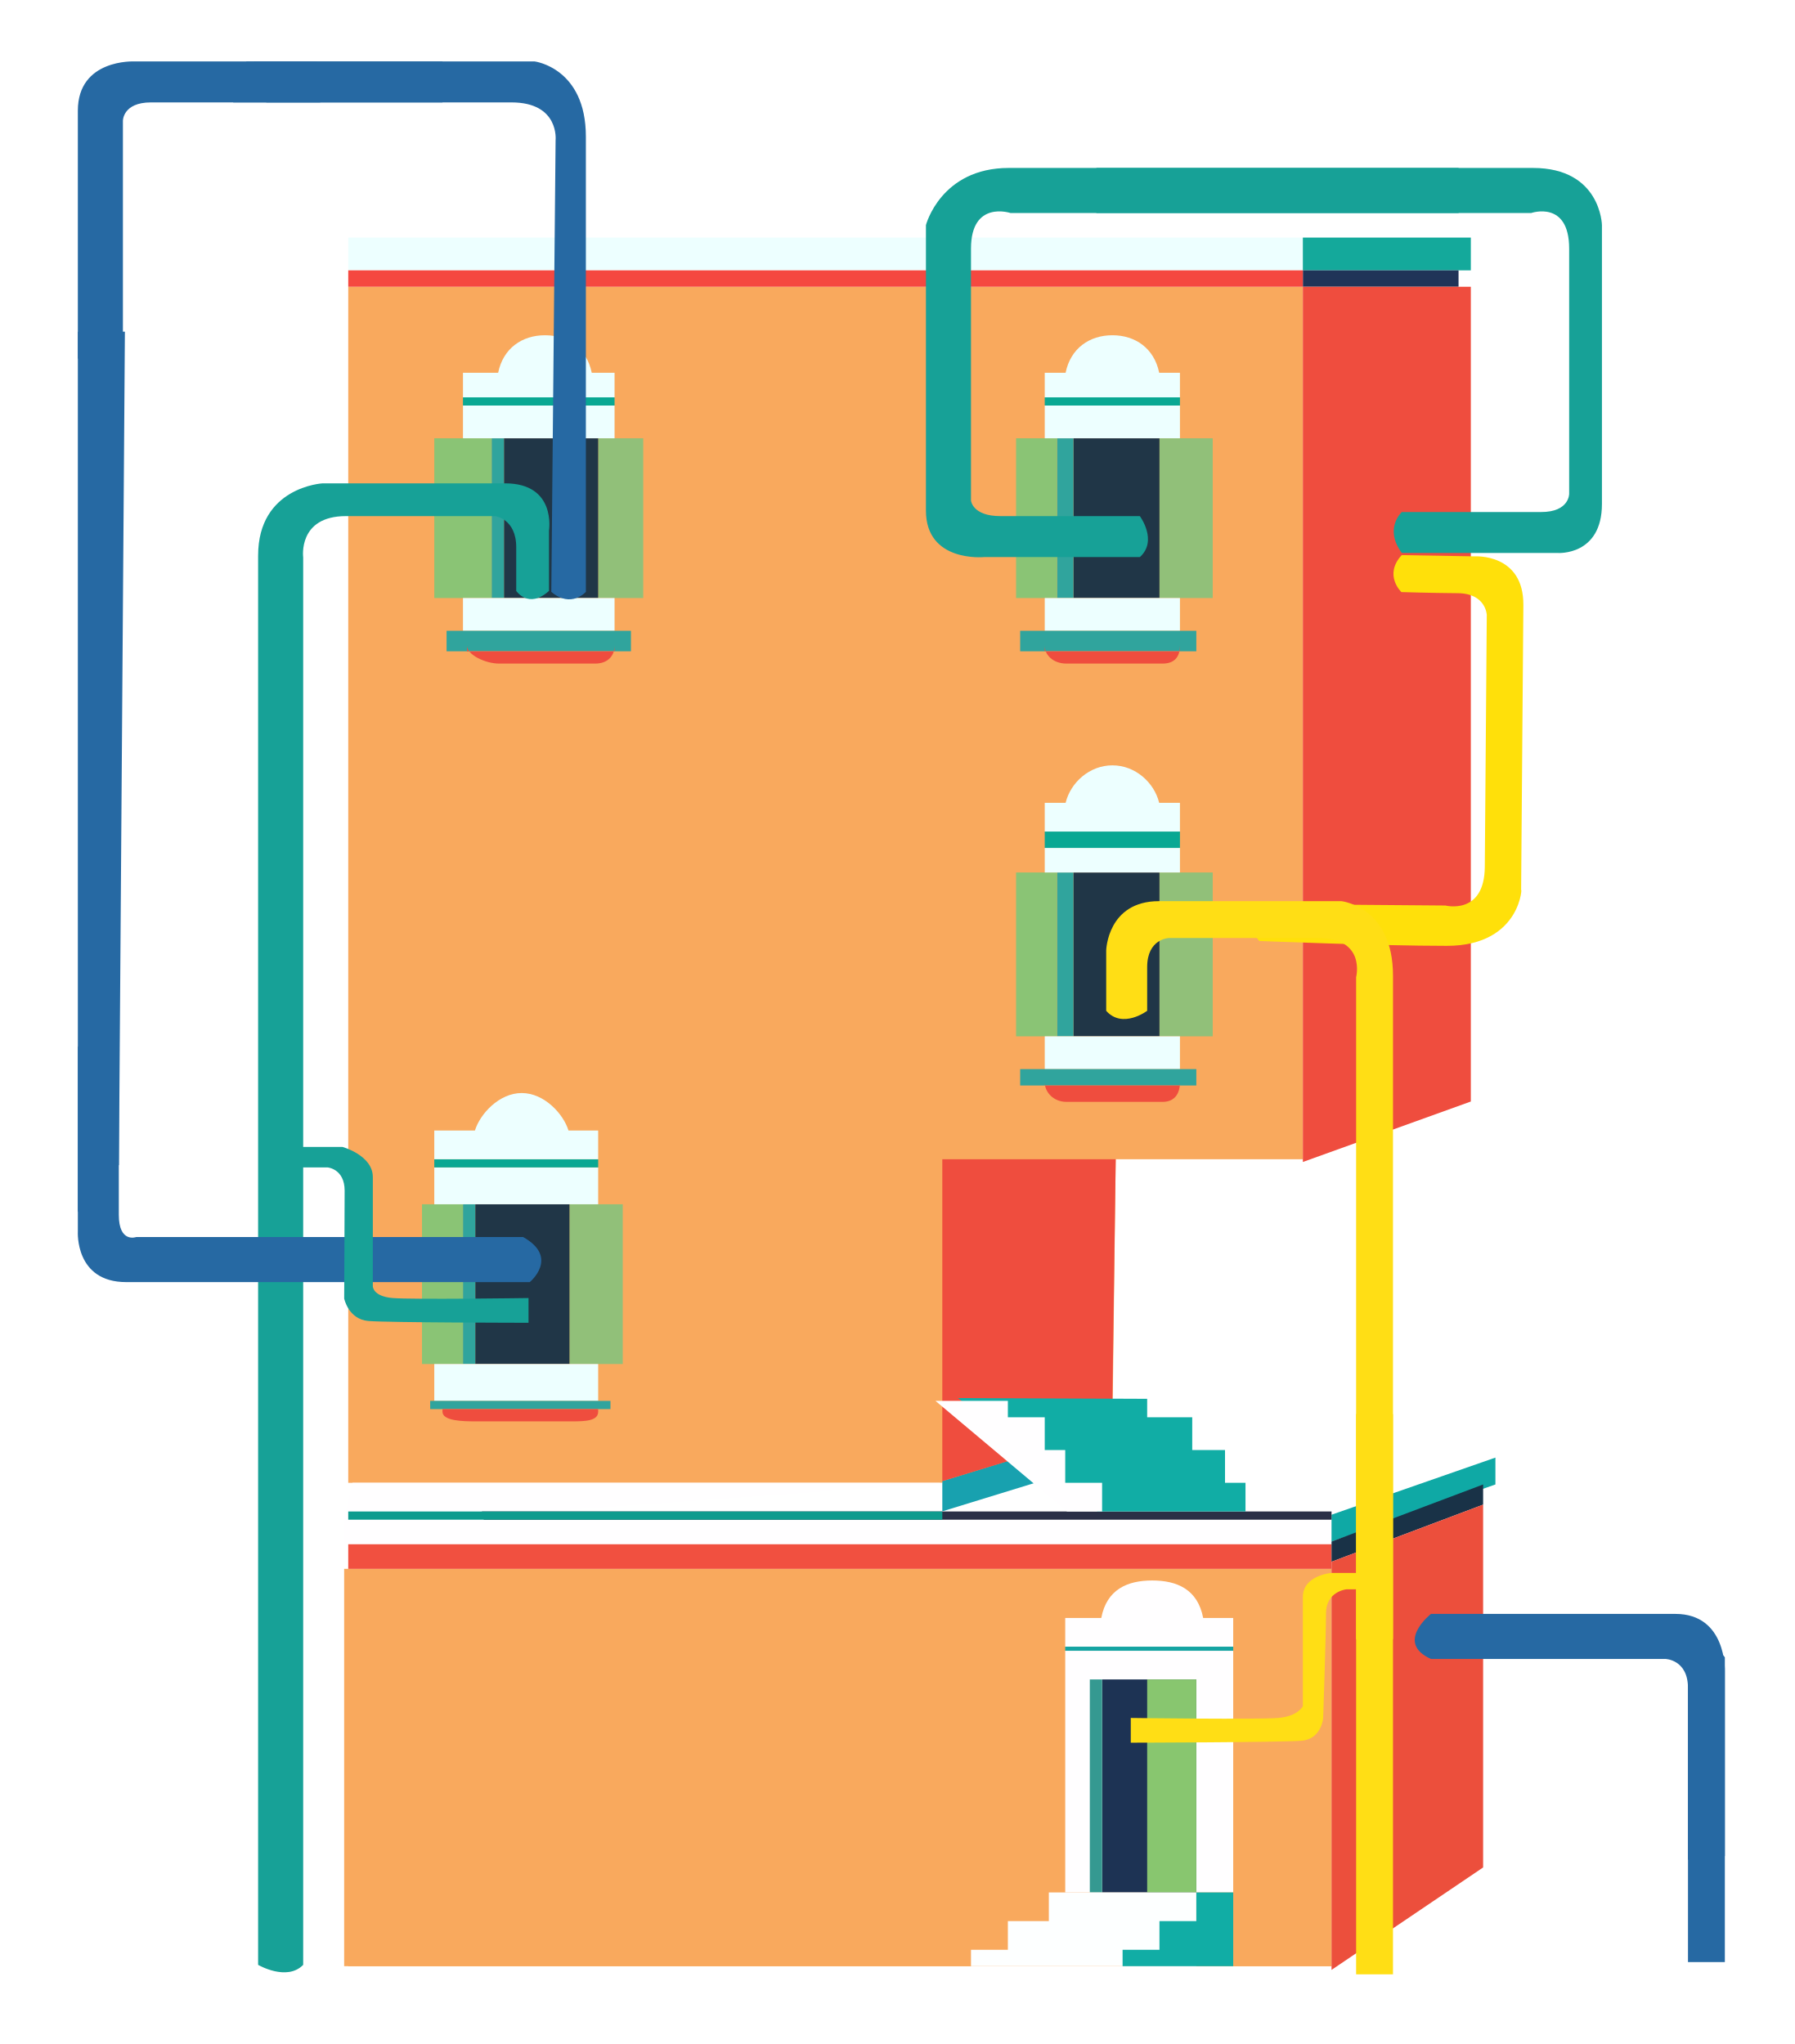
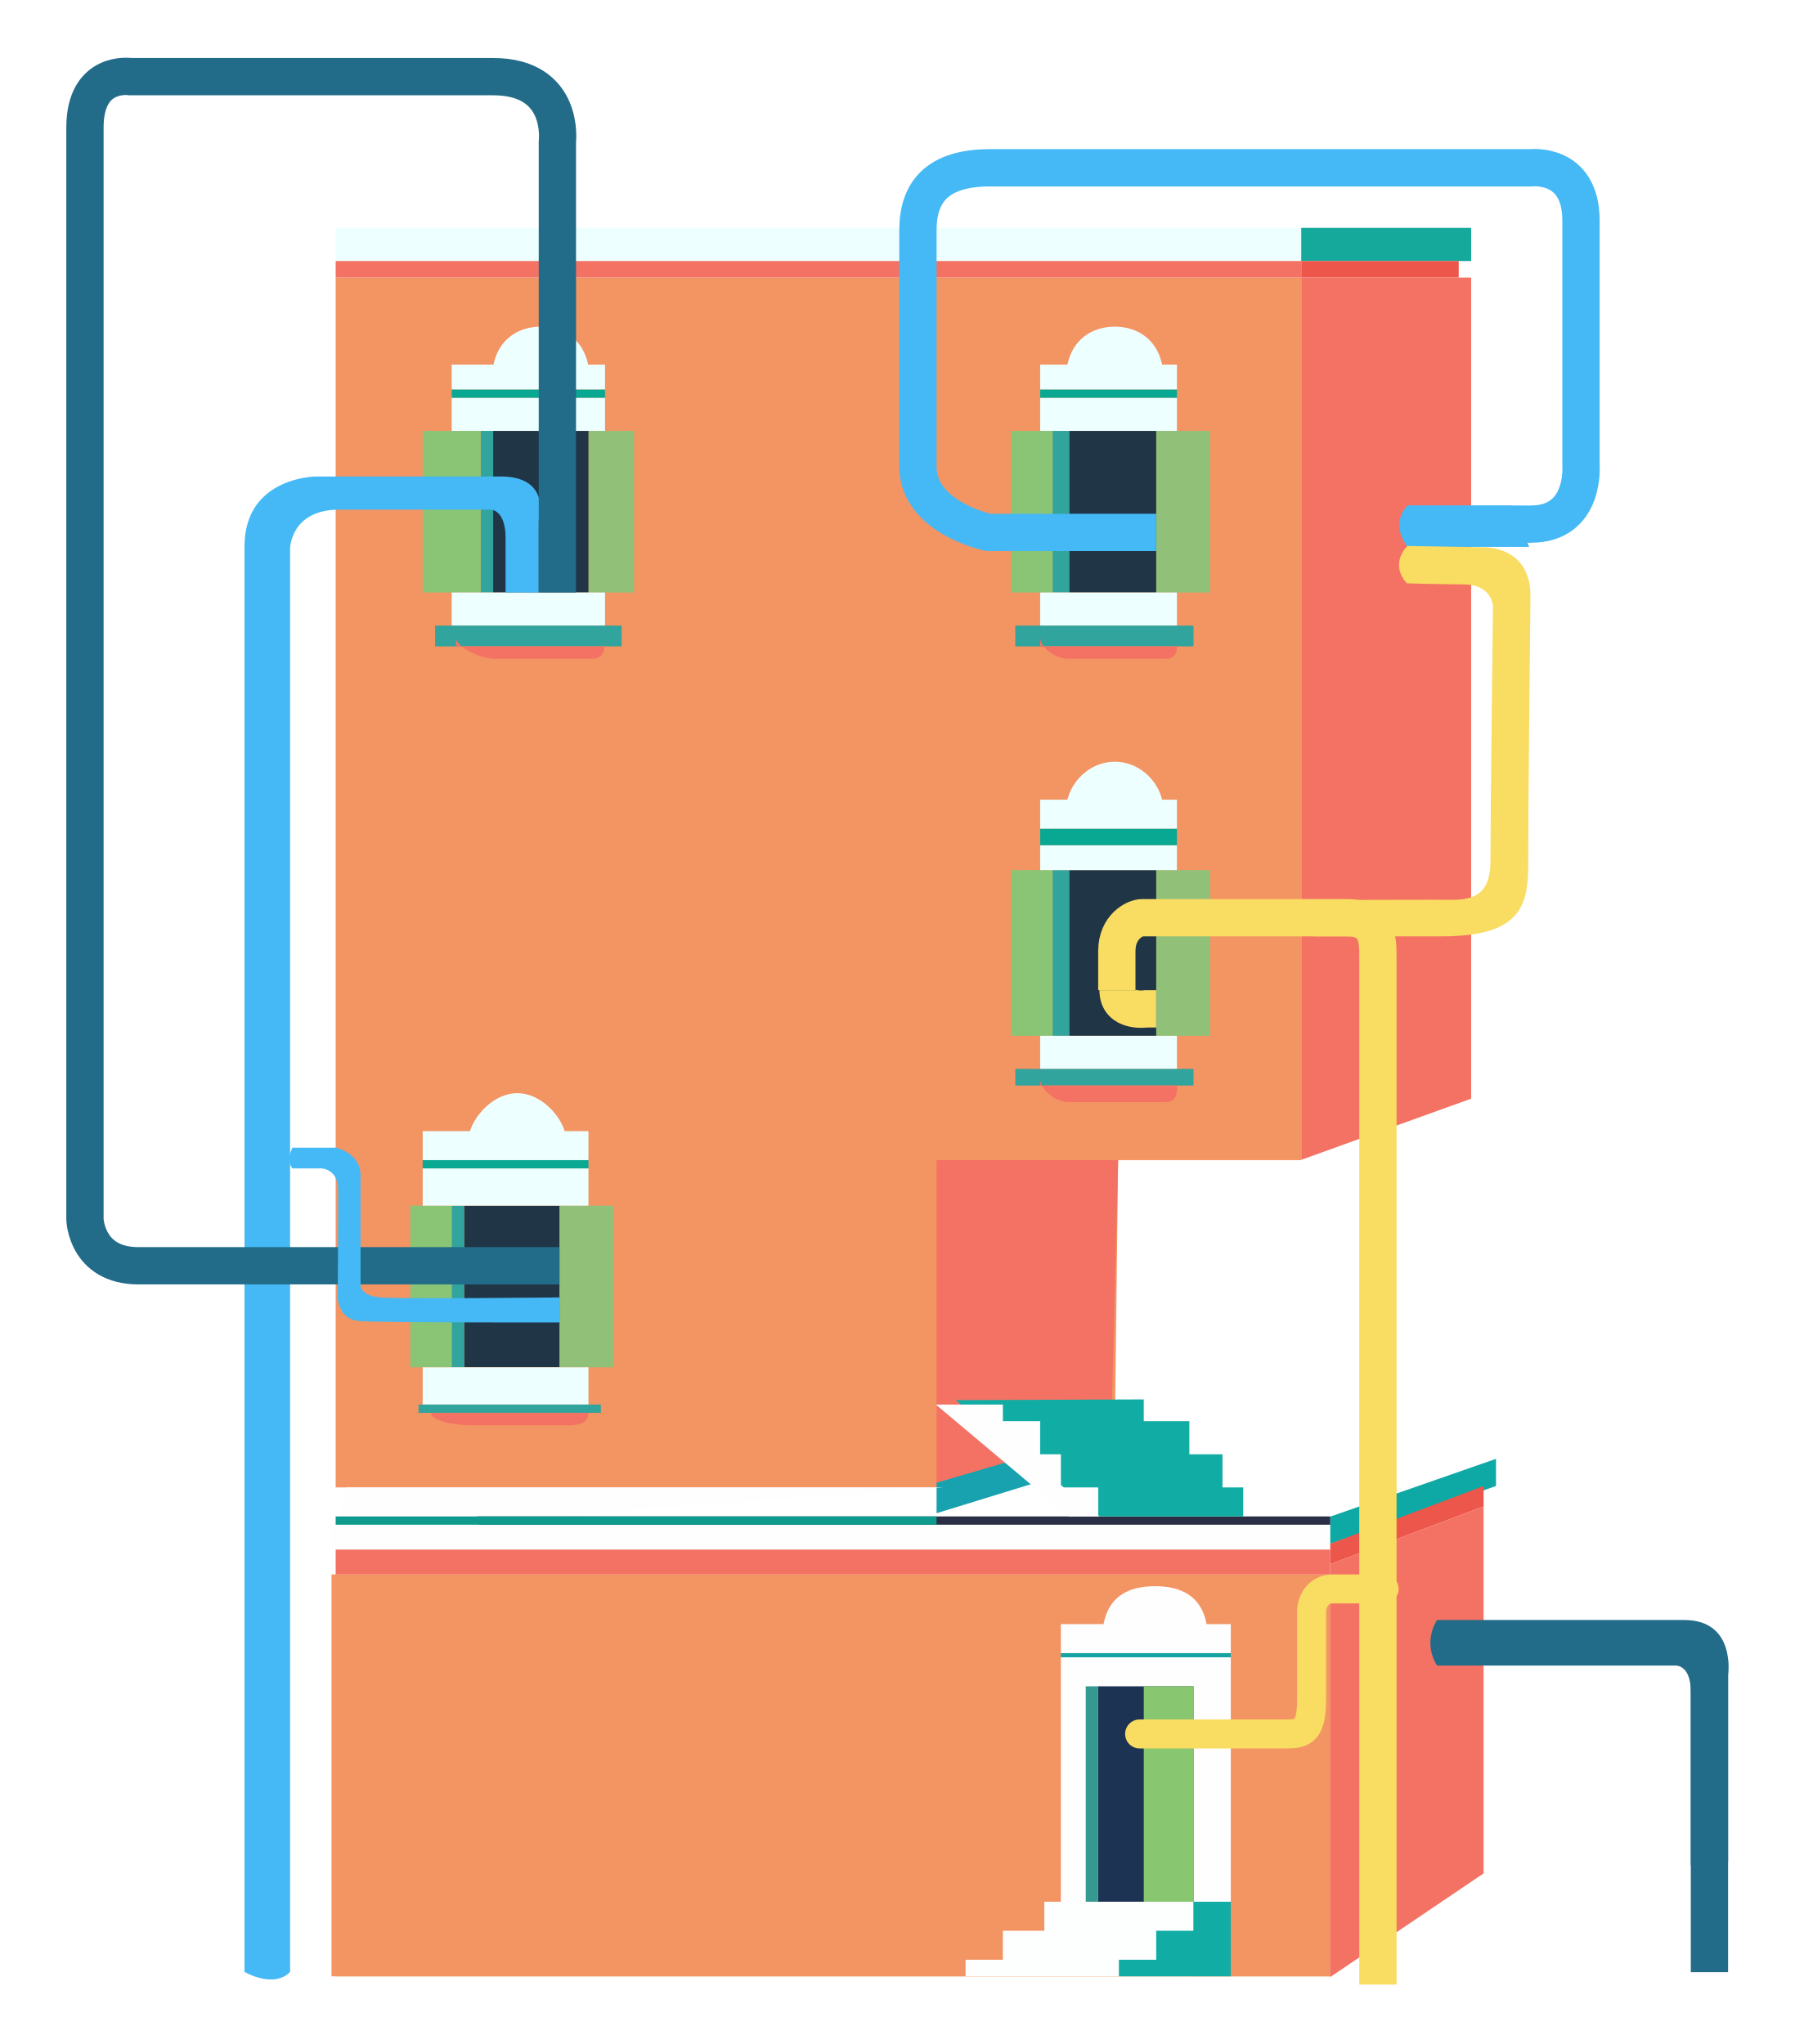
- <svg xmlns="http://www.w3.org/2000/svg" version="1.1" id="Layer_1" x="0px" y="0px" width="438px" height="499px" viewBox="103.61 104.583 438 499" enable-background="new 103.61 104.583 438 499" xml:space="preserve">
+ <svg xmlns="http://www.w3.org/2000/svg" version="1.1" id="Layer_1" x="0px" y="0px" width="433.121px" height="493.334px" viewBox="0 0 433.121 493.334" enable-background="new 0 0 433.121 493.334" xml:space="preserve">
  <g>
-     <polygon fill="#F9A95D" points="375.933,387.583 375.125,453.735 333.815,466.583 188.61,466.583 188.61,174.583 421.61,174.583    421.61,387.583  " />
-     <rect x="188.61" y="487.583" fill="#F9A95E" width="240" height="97" />
-     <rect x="187.61" y="487.583" fill="#F9A95D" width="241" height="97" />
-     <rect x="363.61" y="507.583" fill="#FFFEFF" width="41" height="59" />
-     <rect x="386.61" y="211.583" fill="#91C079" width="13" height="39" />
-     <rect x="365.61" y="211.583" fill="#203647" width="21" height="39" />
-     <rect x="361.61" y="211.583" fill="#30A49D" width="4" height="39" />
-     <rect x="351.61" y="211.583" fill="#8AC475" width="10" height="39" />
-     <rect x="358.61" y="203.583" fill="#EDFFFF" width="33" height="8" />
-     <rect x="358.61" y="250.583" fill="#EDFFFF" width="33" height="8" />
-     <rect x="358.61" y="201.583" fill="#09A893" width="33" height="2" />
-     <path fill="#EDFFFF" d="M386.543,195.583c-1.221-6-5.865-9.157-11.419-9.157c-5.558,0-10.2,3.157-11.422,9.157h-5.093v6h5.162   h22.702h5.136v-6H386.543z" />
-     <rect x="352.61" y="258.583" fill="#30A49D" width="43" height="5" />
-     <path fill="#EF4D3E" d="M391.61,263.583v-1.344c0,2.242-0.939,4.344-4.241,4.344h-23.431c-3.302,0-5.328-2.102-5.328-4.344v1.344   H391.61z" />
-     <rect x="249.61" y="211.583" fill="#91C079" width="11" height="39" />
-     <rect x="226.61" y="211.583" fill="#203647" width="23" height="39" />
-     <rect x="223.61" y="211.583" fill="#30A49D" width="3" height="39" />
-     <rect x="209.61" y="211.583" fill="#8AC475" width="14" height="39" />
-     <rect x="216.61" y="203.583" fill="#EDFFFF" width="37" height="8" />
-     <rect x="216.61" y="250.583" fill="#EDFFFF" width="37" height="8" />
-     <rect x="216.61" y="201.583" fill="#09A893" width="37" height="2" />
-     <path fill="#EDFFFF" d="M248.04,195.583c-1.221-6-5.864-9.157-11.42-9.157c-5.555,0-10.199,3.157-11.42,9.157h-8.589v6h8.66h22.7   h5.64v-6H248.04z" />
-     <rect x="212.61" y="258.583" fill="#30A49D" width="45" height="5" />
-     <path fill="#EF4D3E" d="M253.61,263.583v-1.344c0,2.242-1.443,4.344-4.744,4.344h-23.432c-3.302,0-7.824-2.102-7.824-4.344v1.344   H253.61z" />
-     <rect x="386.61" y="317.583" fill="#91C079" width="13" height="40" />
-     <rect x="365.61" y="317.583" fill="#203647" width="21" height="40" />
-     <rect x="361.61" y="317.583" fill="#30A49D" width="4" height="40" />
-     <rect x="351.61" y="317.583" fill="#8AC475" width="10" height="40" />
-     <rect x="358.61" y="311.583" fill="#EDFFFF" width="33" height="6" />
-     <rect x="358.61" y="357.583" fill="#EDFFFF" width="33" height="8" />
-     <rect x="358.61" y="307.583" fill="#09A893" width="33" height="4" />
-     <path fill="#EDFFFF" d="M386.543,300.583c-1.221-5-5.865-9.159-11.419-9.159c-5.558,0-10.2,4.159-11.422,9.159h-5.093v7h5.162   h22.702h5.136v-7H386.543z" />
-     <rect x="352.61" y="365.583" fill="#30A49D" width="43" height="4" />
-     <path fill="#EF4D3E" d="M391.61,369.583v-0.73c0,2.244-0.939,4.73-4.241,4.73h-23.431c-3.302,0-5.328-2.486-5.328-4.73v0.73H391.61   z" />
-     <rect x="242.61" y="398.583" fill="#91C079" width="13" height="39" />
-     <rect x="219.61" y="398.583" fill="#203647" width="23" height="39" />
-     <rect x="216.61" y="398.583" fill="#30A49D" width="3" height="39" />
-     <rect x="206.61" y="398.583" fill="#8AC475" width="10" height="39" />
-     <rect x="209.61" y="389.583" fill="#EDFFFF" width="40" height="9" />
-     <rect x="209.61" y="437.583" fill="#EDFFFF" width="40" height="9" />
-     <rect x="209.61" y="387.583" fill="#09A893" width="40" height="2" />
-     <path fill="#EDFFFF" d="M242.37,380.583c-1.221-4-5.865-9.158-11.421-9.158c-5.555,0-10.199,5.158-11.42,9.158h-9.919v7h9.989   h22.702h7.309v-7H242.37z" />
-     <path fill="#FFFEFF" d="M397.279,499.583c-1.329-7-6.386-9.158-12.435-9.158c-6.051,0-11.105,2.158-12.438,9.158h-8.797v7h8.875   h24.718h7.407v-7H397.279z" />
-     <rect x="208.61" y="446.583" fill="#30A49D" width="44" height="2" />
-     <path fill="#EF4D3E" d="M249.61,448.583v0.641c0,2.242-3.112,2.359-6.414,2.359h-23.431c-3.302,0-8.155-0.117-8.155-2.359v-0.641   H249.61z" />
-     <rect x="188.61" y="162.583" fill="#EDFFFF" width="233" height="8" />
-     <rect x="421.61" y="162.583" fill="#14A99B" width="41" height="8" />
-     <rect x="421.61" y="170.583" fill="#203458" width="38" height="4" />
-     <rect x="188.61" y="170.583" fill="#F54840" width="233" height="4" />
-     <rect x="372.61" y="514.583" fill="#1D3354" width="23" height="52" />
-     <rect x="383.61" y="514.583" fill="#88C66F" width="12" height="52" />
-     <rect x="369.61" y="514.583" fill="#359991" width="3" height="52" />
-     <rect x="363.61" y="506.583" fill="#14A4A3" width="41" height="1" />
-     <polygon fill="#18A1AF" points="373.61,461.247 333.61,473.545 333.61,466.168 373.61,453.866  " />
-     <polygon fill="#FFFEFF" points="188.022,473.583 236.619,473.583 333.815,466.583 189.642,466.583  " />
-     <rect x="187.61" y="473.583" fill="#FFFEFF" width="241" height="8" />
-     <rect x="188.61" y="481.583" fill="#F15040" width="240" height="6" />
-     <polygon fill="#0FA9A5" points="468.61,466.987 428.61,480.928 428.61,474.368 468.61,460.424  " />
-     <polygon fill="#193247" points="428.61,485.848 465.61,471.907 465.61,466.987 428.61,480.928  " />
-     <polygon fill="#EC4F3C" points="465.61,560.483 428.61,585.493 428.61,485.848 465.61,471.907  " />
-     <polygon fill="#FDFFFF" points="359.61,566.583 359.61,573.583 349.61,573.583 349.61,580.583 340.61,580.583 340.61,584.583    349.61,584.583 358.52,584.583 395.61,584.583 395.61,566.583  " />
-     <polygon fill="#11ADA5" points="395.61,566.583 395.61,573.583 386.61,573.583 386.61,580.583 377.61,580.583 377.61,584.583    387.678,584.583 396.588,584.583 404.61,584.583 404.61,566.583  " />
-     <polygon fill="#EF4D3E" points="462.61,373.495 421.61,388.256 421.61,174.583 462.61,174.583  " />
-     <polygon fill="#EF4D3E" points="333.61,387.583 375.933,387.583 375.022,453.53 333.61,466.168  " />
-     <polygon fill="#2A2F46" points="428.61,475.583 221.686,475.583 221.231,473.583 428.61,473.583  " />
-     <path fill="#17A197" d="M237.61,248.839v-14.764c0,0,1.844-11.493-10.71-11.493c-12.554,0-44.548,0-44.548,0   s-15.742,0.832-15.742,17.645c0,16.813,0,344.035,0,344.035s7,4.1,11,0V240.637c0,0-1.333-10.054,10.412-10.054   c11.745,0,36.449,0,36.449,0s5.139,0.624,5.139,7.595c0,6.97,0,10.661,0,10.661S232.61,253.35,237.61,248.839z" />
-     <path fill="#2669A3" d="M452.879,509.583h57.227c0,0,5.504,0.125,5.504,7.096s0,41.826,0,41.826s4,3.689,9-0.82v-45.105   c0,0,0.48-13.996-12.072-13.996c-12.555,0-59.658,0-59.658,0S443.969,505.583,452.879,509.583z" />
-     <path fill="#2669A3" d="M386,406" />
-     <path fill="#2669A3" d="M524.61,583.583v-74.408c0,0-6-7.789-9-3.277v77.686" />
-     <path fill="#2669A3" d="M133.61,192.016v-57.942c0,0-0.042-4.491,6.844-4.491c6.884,0,41.309,0,41.309,0s3.644-6-0.811-10h-44.549   c0,0-13.793-0.682-13.793,12.028c0,12.713,0,60.405,0,60.405S128.61,201.038,133.61,192.016z" />
-     <path fill="#2669A3" d="M211.61,119.583h-47.811c0,0-7.693,7-3.238,10h51.049" />
-     <path fill="#2669A3" d="M231.299,406.583h-94.458c0,0-4.231,1.543-4.231-5.43c0-6.971,0-41.828,0-41.828s-5-3.689-10,0.822v45.105   c0,0-0.753,12.33,11.8,12.33c12.555,0,98.507,0,98.507,0S240.209,411.583,231.299,406.583z" />
-     <path fill="#2669A3" d="M122.61,185.583v214.879c0,0,0.311,0,10.022-11.475l1.463-203.428" />
-     <path fill="#2669A3" d="M382,400" />
-     <path fill="#17A197" d="M381.827,240.583h-38.067c0,0-14.149,1.369-14.149-11.342c0-12.712,0-69.709,0-69.709   s3.619-13.949,20.225-13.949c16.604,0,109.748,0,109.748,0s4.049,7,0,11H350.239c0,0-9.629-3.204-9.629,8.689s0,61.511,0,61.511   s0.313,3.8,7.199,3.8c6.886,0,34.018,0,34.018,0S386.281,236.583,381.827,240.583z" />
-     <path fill="#17A197" d="M445.77,239.583h38.066c0,0,10.773,0.729,10.773-11.982s0-68.069,0-68.069s-0.242-13.949-16.846-13.949   s-106.514,0-106.514,0s-4.047,7,0,11h106.107c0,0,9.252-3.204,9.252,8.689s0,59.868,0,59.868s0.063,4.443-6.822,4.443   c-6.884,0-34.018,0-34.018,0S441.315,233.583,445.77,239.583z" />
-     <path fill="#2669A3" d="M165.61,119.583h68.502c0,0,12.498,1.554,12.498,18.367c0,16.812,0,111.123,0,111.123s-3.578,4.101-8.438,0   l1.046-110.269c0,0,0.968-9.221-10.777-9.221c-11.743,0-59.832,0-59.832,0" />
-     <path fill="#FFE00A" d="M445.739,240.103l17.817,0.306c0,0,11.975-0.806,11.876,11.905c-0.102,12.711-0.549,69.707-0.549,69.707   c0.251-2.185,0.549,13.471-18.148,13.471c-16.605-0.002-45.764-1.188-45.764-1.188s-4.007-4.134,0.08-9.021l45.355,0.363   c0,0,9.52,2.454,9.614-9.438c0.093-11.891,0.482-61.506,0.482-61.506s-0.183-5.246-7.066-5.303   c-6.884-0.055-13.769-0.271-13.769-0.271S441.246,244.987,445.739,240.103z" />
-     <polygon fill="#11ADA5" points="402.61,466.583 402.61,458.583 394.61,458.583 394.61,450.583 383.61,450.583 383.61,446.075    337.452,445.891 337.452,445.891 337.452,445.891 337.452,445.891 371.479,473.583 402.256,473.583 402.274,473.583    402.256,473.583 407.61,473.583 407.61,466.583  " />
-     <polygon fill="#FFFEFF" points="363.61,466.583 363.61,458.583 358.61,458.583 358.61,450.583 349.61,450.583 349.61,446.583    331.79,446.583 331.942,446.583 331.942,446.583 331.942,446.583 364.065,473.583 364.065,473.583 364.065,473.583    364.188,473.583 372.61,473.583 372.61,466.583  " />
-     <path fill="#FFDE15" d="M373.61,351.352V336.59c0,0,0.309-12.007,12.864-12.007c12.553,0,44.545,0,44.545,0   s12.591,1.347,12.591,18.159c0,16.812,0,161.97,0,161.97s-5,4.102-9,0v-161.56c0,0,2.484-9.569-9.26-9.569s-36.447,0-36.447,0   s-5.293,0.139-5.293,7.108c0,6.972,0,10.661,0,10.661S377.61,355.862,373.61,351.352z" />
-     <path fill="#FFDE15" d="M434.61,586.583v-136.74c0,0,4-4.1,9,0v136.74" />
-     <path fill="#FFDE15" d="M379.61,523.985c0,0,31.125,0.408,35.984,0c4.861-0.41,6.016-2.869,6.016-2.869s0-21.324,0-26.654   c0-5.332,6.981-5.879,6.981-5.879h10.529c0,0,1.619,3,0,4h-6.886c0,0-4.971,0.502-4.971,5.83c0,5.33-0.697,25.616-0.697,25.616   s-0.396,5.103-5.256,5.513c-4.858,0.41-41.701,0.48-41.701,0.48V523.985z" />
-     <rect x="188.61" y="473.583" fill="#0E9B8E" width="145" height="2" />
-     <path fill="#17A197" d="M232.61,421.471c0,0-28.314,0.41-33.173,0c-4.861-0.41-4.827-2.871-4.827-2.871s0-21.322,0-26.654   c0-5.328-7.398-7.363-7.398-7.363h-10.529c0,0-1.62,3,0,5h6.884c0,0,4.16,0.338,4.16,5.664c0,5.334-0.11,26.351-0.11,26.351   s1.033,5.065,5.892,5.474c4.859,0.41,39.101,0.438,39.101,0.438V421.471z" />
+     <g>
+       <path fill="#F39463" d="M1955.854,250.583c0,0,16.967-1.286,17.74,21.082c0.77,22.368,2.313,33.68,2.313,33.68    s1.799,16.199,1.799,18.511c0,2.314,0.416,13.21-3.855,23.074c-3.926,9.066-10.541,18.578-17.996,17.807    c-7.457-0.771-14.656-6.43-17.227-19.025c-2.57-12.598-1.543-17.74,0-42.937c1.543-25.195,0.758-31.627,0.758-31.627    S1937.063,251.999,1955.854,250.583z" />
+       <path fill="none" d="M1938.756,300.902c4.049,11.139,8.453,16.098,18.01,16.098h0.121c12.979,0,17.898-7.273,17.898-21.152    l-1.549-27.925c-0.287-7.836-6.793-16.923-16.35-16.923h-0.121c-9.557,0-17.432,7.51-17.432,16.824L1938.756,300.902z" />
+       <path fill="#9D99AD" d="M1955.209,255c0,0-9.646,0.877-10.934,9.877c-1.283,8.994-1.283,17.406-1.283,17.406    s-1.863,9.475,6.139,11.787c7.295,2.111,6.551,0.357,6.801,2.858l-0.016,0.844c0.025-0.161,0.045-0.31,0.063-0.451    c0,41.031,0.035,0.283,0.063,0.443l-0.018-0.854c0.252-2.503-0.492-0.768,6.801-2.876c8.002-2.313,6.141-11.827,6.141-11.827    s0-8.333-1.285-17.333c-1.285-8.996-10.295-9.875-10.295-9.875H1955.209z" />
+       <path fill="#B5573E" d="M1944.871,291.351c0.947,1.172,2.309,2.164,4.26,2.728c7.295,2.109,6.551,0.351,6.801,2.854l-0.016,0.84    c0.025-0.159,0.045-0.31,0.063-0.449c0,41.029,0.035,0.281,0.063,0.441l-0.018-0.854c0.252-2.502-0.492-0.768,6.801-2.877    c1.914-0.553,3.26-1.52,4.205-2.669C1963.342,290.738,1953.295,289.374,1944.871,291.351z" />
+       <line fill="none" x1="1964" y1="292" x2="1964" y2="316" />
+       <line fill="none" x1="1944" y1="295" x2="1944" y2="314" />
+       <path fill="#B5573E" d="M1944.699,311.739c3.039,3.656,6.781,4.727,12.188,4.727c4.852-0.681,17.154,1.993,17.928-21.598    c0,0,2.895,22.097,2.895,26.677l-0.686,13.858c-1.129,5.557-5.475,9.6-10.887,9.6c-4.754,0-8.738-2.859-9.641-6.656    c-0.906,3.797-4.891,6.656-9.643,6.656c-2.914,0-5.223-0.57-6.844-2.082c-1.391-1.301-2.277-3.289-2.605-6.207l-0.342-10.157    l1.693-25.92C1938.756,299.83,1939.631,305.643,1944.699,311.739z" />
+       <rect x="1951" y="266" fill="#51515E" width="6" height="17" />
+       <line fill="none" stroke="#B5573E" stroke-width="2" stroke-miterlimit="10" x1="1960" y1="299" x2="1949" y2="299" />
+       <line fill="none" stroke="#B5573E" stroke-width="2" stroke-miterlimit="10" x1="1960" y1="304" x2="1949" y2="304" />
+       <line fill="none" stroke="#B5573E" stroke-width="2" stroke-miterlimit="10" x1="1960" y1="308" x2="1949" y2="308" />
+       <line fill="none" x1="1960" y1="314" x2="1949" y2="314" />
+       <path fill="#F39463" d="M1913.277,250.583c0,0-16.969-1.286-17.74,21.082s-2.314,33.68-2.314,33.68s-1.799,16.199-1.799,18.511    c0,2.314-0.416,13.21,3.857,23.074c3.926,9.066,10.541,18.578,17.996,17.807c7.457-0.771,14.656-6.43,17.227-19.025    c2.57-12.598,1.543-17.74,0-42.937c-1.545-25.195-0.758-31.627-0.758-31.627S1932.068,251.999,1913.277,250.583z" />
+       <path fill="none" d="M1930.375,300.902c-4.049,11.139-8.453,16.098-18.01,16.098h-0.123c-12.977,0-17.896-7.273-17.896-21.152    l1.549-27.925c0.287-7.836,6.793-16.923,16.348-16.923h0.123c9.557,0,17.432,7.51,17.432,16.824L1930.375,300.902z" />
+       <path fill="#9D99AD" d="M1913.922,255c0,0,9.645,0.877,10.93,9.877c1.287,8.994,1.287,17.406,1.287,17.406    s1.863,9.475-6.139,11.787c-7.295,2.111-6.553,0.357-6.801,2.858l0.014,0.844c-0.023-0.161-0.045-0.31-0.061-0.451    c0,41.031-0.037,0.283-0.063,0.443l0.016-0.854c-0.252-2.503,0.494-0.768-6.801-2.876c-8.002-2.313-6.139-11.827-6.139-11.827    s0-8.333,1.285-17.333c1.285-8.996,10.295-9.875,10.295-9.875H1913.922z" />
+       <path fill="#B5573E" d="M1924.258,291.351c-0.947,1.172-2.309,2.164-4.258,2.728c-7.295,2.109-6.553,0.351-6.801,2.854l0.014,0.84    c-0.023-0.159-0.045-0.31-0.061-0.449c0,41.029-0.037,0.281-0.063,0.441l0.016-0.854c-0.252-2.502,0.494-0.768-6.801-2.877    c-1.914-0.553-3.258-1.52-4.205-2.669C1905.787,290.738,1915.834,289.374,1924.258,291.351z" />
+       <line fill="none" x1="1901" y1="292" x2="1901" y2="316" />
+       <line fill="none" x1="1922" y1="295" x2="1922" y2="314" />
+       <path fill="#B5573E" d="M1924.43,311.739c-3.037,3.656-6.781,4.727-12.188,4.727c-4.85-0.681-17.154,1.993-17.924-21.598    c0,0-2.896,22.097-2.896,26.677l0.684,13.858c1.131,5.557,5.475,9.6,10.889,9.6c4.752,0,8.736-2.859,9.641-6.656    c0.904,3.797,4.889,6.656,9.641,6.656c2.914,0,5.223-0.57,6.846-2.082c1.391-1.301,2.275-3.289,2.604-6.207l0.344-10.157    l-1.693-25.92C1930.375,299.83,1929.498,305.643,1924.43,311.739z" />
+       <line fill="none" stroke="#B5573E" stroke-width="2" stroke-miterlimit="10" x1="1906" y1="299" x2="1918" y2="299" />
+       <line fill="none" stroke="#B5573E" stroke-width="2" stroke-miterlimit="10" x1="1906" y1="304" x2="1918" y2="304" />
+       <line fill="none" stroke="#B5573E" stroke-width="2" stroke-miterlimit="10" x1="1906" y1="308" x2="1918" y2="308" />
+       <line fill="none" x1="1908" y1="314" x2="1918" y2="314" />
+       <rect x="1908" y="266" fill="#51515E" width="6" height="17" />
+     </g>
+     <path fill="#226C89" d="M1860,350.477c0,3.047-0.449,5.523-3.439,5.523h-81.619c-2.988,0-6.941-2.477-6.941-5.523v-91.587   c0-3.046,3.953-5.889,6.941-5.889h81.619c2.99,0,3.439,2.843,3.439,5.889V350.477z" />
+     <path fill="#114859" d="M1831.82,264l28.18,7.084v-14.027c0-3.131,0.324-5.057-2.807-5.057h-83.469   c-3.131,0-5.725,1.926-5.725,5.057v13.849l34.189-6.906H1831.82z" />
+     <rect x="1808" y="278" fill="#1FADE5" width="14" height="78" />
+     <polyline fill="none" points="1771.814,271.709 1802.795,264 1832.422,264 1864.617,274.064  " />
+     <path fill="none" d="M1796,308h-13.488c1.564,2,0.488,3.135,0.488,5.134v37.032c0,1.367-1.088,2.621-1.895,3.602l14.895,0.102V308z   " />
+     <path fill="none" d="M1783,313.134c0-1.999,1.076-3.134-0.488-5.134h-11.76c0,0,0.379,32.861,0.152,39.863   c-0.152,4.713,5.67,5.763,5.67,5.763l6.194,0.093c0.805-0.979,0.231-2.186,0.231-3.553V313.134z" />
+     <line fill="none" x1="1770" y1="325" x2="1798" y2="325" />
+     <line fill="none" x1="1776" y1="325" x2="1776" y2="340" />
+     <line fill="none" x1="1791" y1="325" x2="1791" y2="340" />
+     <line fill="none" x1="1838" y1="325" x2="1864" y2="325" />
+     <line fill="none" x1="1773" y1="319" x2="1782" y2="319" />
+     <line fill="none" x1="1815" y1="292" x2="1815" y2="302" />
+     <line fill="none" x1="1815" y1="314" x2="1815" y2="325" />
+     <line fill="none" x1="1815" y1="336" x2="1815" y2="347" />
+     <line fill="none" x1="1815" y1="336" x2="1815" y2="347" />
+     <path fill="#F39463" d="M1779,318.51c0,1.375-1.115,2.49-2.49,2.49h-0.02c-1.375,0-2.49-1.115-2.49-2.49v-0.02   c0-1.375,1.115-2.49,2.49-2.49h0.02c1.375,0,2.49,1.115,2.49,2.49V318.51z" />
+     <path fill="#F39463" d="M1818,298.511c0,1.375-1.115,2.489-2.49,2.489h-0.02c-1.375,0-2.49-1.114-2.49-2.489v-0.021   c0-1.375,1.115-2.489,2.49-2.489h0.02c1.375,0,2.49,1.114,2.49,2.489V298.511z" />
+     <path fill="#F39463" d="M1818,321.51c0,1.375-1.115,2.49-2.49,2.49h-0.02c-1.375,0-2.49-1.115-2.49-2.49v-0.02   c0-1.375,1.115-2.49,2.49-2.49h0.02c1.375,0,2.49,1.115,2.49,2.49V321.51z" />
+     <path fill="#F39463" d="M1818,340.51c0,1.375-1.115,2.49-2.49,2.49h-0.02c-1.375,0-2.49-1.115-2.49-2.49v-0.02   c0-1.375,1.115-2.49,2.49-2.49h0.02c1.375,0,2.49,1.115,2.49,2.49V340.51z" />
+     <path fill="none" d="M1836,319v6.453V355h17.432c0,0,2.145,0,4.787,0h0.102c2.334,0,2.722-2.613,3.146-4.824L1860,349.5v-1.451V319   H1836z" />
+     <polygon fill="#114859" points="1860,317 1836,317 1836,323.94 1836,325 1860,325  " />
+     <path fill="#45B9F5" d="M1806.938,294.908l10.666-12.167c0,0-19.789-24.741-20.502-30.741h-9.117   C1787.984,252,1787.984,269.359,1806.938,294.908z" />
+     <path fill="#45B9F5" d="M1828.277,294.908l-10.668-12.167c0,0,19.789-24.741,20.502-30.741h9.117   C1847.229,252,1847.229,269.359,1828.277,294.908z" />
+     <polygon fill="#114859" points="1817.652,283.502 1813.154,278 1822.145,278  " />
+   </g>
+   <g>
+     <polygon fill="#F39463" points="269.816,280 269.008,346.152 227.7,359 81,359 81,67 314,67 314,280  " />
+     <rect x="81" y="380" fill="#F9A95E" width="240" height="97" />
+     <rect x="80" y="380" fill="#F39463" width="241" height="97" />
+     <rect x="256" y="400" fill="#FFFEFF" width="41" height="59" />
+     <rect x="279" y="104" fill="#91C079" width="13" height="39" />
+     <rect x="258" y="104" fill="#203647" width="21" height="39" />
+     <rect x="254" y="104" fill="#30A49D" width="4" height="39" />
+     <rect x="244" y="104" fill="#8AC475" width="10" height="39" />
+     <rect x="251" y="96" fill="#EDFFFF" width="33" height="8" />
+     <rect x="251" y="143" fill="#EDFFFF" width="33" height="8" />
+     <rect x="251" y="94" fill="#09A893" width="33" height="2" />
+     <path fill="#EDFFFF" d="M280.426,88c-1.221-6-5.863-9.157-11.418-9.157c-5.557,0-10.199,3.157-11.422,9.157H251v6h6.654h22.703H284   v-6H280.426z" />
+     <rect x="245" y="151" fill="#30A49D" width="43" height="5" />
+     <path fill="#F37264" d="M284,156v-2.085c0,2.242,0.555,5.085-2.748,5.085H257.82c-3.301,0-6.82-2.843-6.82-5.085V156H284z" />
+     <rect x="142" y="104" fill="#91C079" width="11" height="39" />
+     <rect x="119" y="104" fill="#203647" width="23" height="39" />
+     <rect x="116" y="104" fill="#30A49D" width="3" height="39" />
+     <rect x="102" y="104" fill="#8AC475" width="14" height="39" />
+     <rect x="109" y="96" fill="#EDFFFF" width="37" height="8" />
+     <rect x="109" y="143" fill="#EDFFFF" width="37" height="8" />
+     <rect x="109" y="94" fill="#09A893" width="37" height="2" />
+     <path fill="#EDFFFF" d="M141.922,88c-1.221-6-5.863-9.157-11.42-9.157c-5.555,0-10.199,3.157-11.42,9.157H109v6h10.153h22.701H146   v-6H141.922z" />
+     <rect x="105" y="151" fill="#30A49D" width="45" height="5" />
+     <path fill="#F37264" d="M146,156v-2.085c0,2.242,0.049,5.085-3.25,5.085h-23.434c-3.301,0-9.317-2.843-9.317-5.085V156H146z" />
+     <rect x="279" y="210" fill="#91C079" width="13" height="40" />
+     <rect x="258" y="210" fill="#203647" width="21" height="40" />
+     <rect x="254" y="210" fill="#30A49D" width="4" height="40" />
+     <rect x="244" y="210" fill="#8AC475" width="10" height="40" />
+     <rect x="251" y="204" fill="#EDFFFF" width="33" height="6" />
+     <rect x="251" y="250" fill="#EDFFFF" width="33" height="8" />
+     <rect x="251" y="200" fill="#09A893" width="33" height="4" />
+     <path fill="#EDFFFF" d="M280.426,193c-1.221-5-5.863-9.159-11.418-9.159c-5.557,0-10.199,4.159-11.422,9.159H251v7h6.654h22.703   H284v-7H280.426z" />
+     <rect x="245" y="258" fill="#30A49D" width="43" height="4" />
+     <path fill="#F37264" d="M284,262v-1.471c0,2.242,0.555,5.471-2.748,5.471H257.82c-3.301,0-6.82-3.229-6.82-5.471V262H284z" />
+     <rect x="135" y="291" fill="#91C079" width="13" height="39" />
+     <rect x="112" y="291" fill="#203647" width="23" height="39" />
+     <rect x="109" y="291" fill="#30A49D" width="3" height="39" />
+     <rect x="99" y="291" fill="#8AC475" width="10" height="39" />
+     <rect x="102" y="282" fill="#EDFFFF" width="40" height="9" />
+     <rect x="102" y="330" fill="#EDFFFF" width="40" height="9" />
+     <rect x="102" y="280" fill="#09A893" width="40" height="2" />
+     <path fill="#EDFFFF" d="M136.254,273c-1.221-4-5.865-9.158-11.422-9.158c-5.555,0-10.199,5.158-11.42,9.158H102v7h11.483h22.701   H142v-7H136.254z" />
+     <path fill="#FFFEFF" d="M291.162,392c-1.33-7-6.387-9.158-12.434-9.158c-6.053,0-11.105,2.158-12.439,9.158H256v7h10.367h24.719   H297v-7H291.162z" />
+     <rect x="101" y="339" fill="#30A49D" width="44" height="2" />
+     <path fill="#F37264" d="M142,341v-0.102c0,2.242-1.619,3.102-4.921,3.102h-23.43c-3.303,0-9.649-0.859-9.649-3.102V341H142z" />
+     <rect x="81" y="55" fill="#EDFFFF" width="233" height="8" />
+     <rect x="314" y="55" fill="#14A99B" width="41" height="8" />
+     <rect x="314" y="63" fill="#ED564A" width="38" height="4" />
+     <rect x="81" y="63" fill="#F37264" width="233" height="4" />
+     <rect x="265" y="407" fill="#1D3354" width="23" height="52" />
+     <rect x="276" y="407" fill="#88C66F" width="12" height="52" />
+     <rect x="262" y="407" fill="#359991" width="3" height="52" />
+     <rect x="256" y="399" fill="#14A4A3" width="41" height="1" />
+     <polygon fill="#18A1AF" points="266,352.922 226,365.223 226,357.844 266,345.543  " />
+     <polygon fill="#FFFEFF" points="81.905,366 130.502,366 227.7,359 83.526,359  " />
+     <rect x="80" y="366" fill="#FFFEFF" width="241" height="8" />
+     <rect x="81" y="374" fill="#F37264" width="240" height="6" />
+     <polygon fill="#0FA9A5" points="361,358.662 321,372.604 321,366.045 361,352.102  " />
+     <polygon fill="#ED564A" points="321,377.523 358,363.582 358,358.662 321,372.604  " />
+     <polygon fill="#F37264" points="358,452.16 321,477.17 321,377.523 358,363.582  " />
+     <polygon fill="#FDFFFF" points="252,459 252,466 242,466 242,473 233,473 233,477 243.494,477 252.404,477 288,477 288,459  " />
+     <polygon fill="#11ADA5" points="288,459 288,466 279,466 279,473 270,473 270,477 281.563,477 290.471,477 297,477 297,459  " />
+     <polygon fill="#F37264" points="355,265.17 314,279.932 314,67 355,67  " />
+     <polygon fill="#F37264" points="226,280 269.816,280 268.159,345.576 226,357.844  " />
+     <polygon fill="#2A2F46" points="321,368 115.569,368 115.114,366 321,366  " />
+     <path fill="#45B9F5" d="M130,143v-17.249c0,0,3.338-10.751-9.216-10.751s-44.549,0-44.549,0S59,115.09,59,131.904   c0,16.813,0,344.034,0,344.034s7,4.102,11,0V132.313c0,0,0.161-9.313,11.905-9.313c11.746,0,36.449,0,36.449,0   s3.646-0.118,3.646,6.854c0,6.97,0,13.146,0,13.146S123.5,143,130,143z" />
+     <path fill="#226C89" d="M346.764,402h57.227c0,0,4.01-0.617,4.01,6.355c0,6.969,0,41.826,0,41.826s4,3.689,9-0.822v-45.105   c0,0,1.975-13.254-10.58-13.254s-59.656,0-59.656,0S343.156,396.166,346.764,402z" />
+     <path fill="#2669A3" d="M279.883,297.676" />
+     <path fill="#226C89" d="M417,476v-75.148c0,0-6-7.791-9-3.279V476" />
+     <path fill="#2669A3" d="M275.883,291.676" />
+     <path fill="#45B9F5" d="M365,122h-25.348c0,0-4.455,4,0,10H369" />
+     <path fill="#F9DC62" d="M346.608,217.158c6.262,0,13.052,1.057,13.052-9.356c0-11.891,0.604-61.465,0.604-61.465   s-0.121-5.226-7.004-5.282c-6.885-0.055-13.741-0.262-13.741-0.262s-4.406-4.134,0.086-9.019l17.828,0.308   c0,0,11.977-0.805,11.877,11.906c-0.102,12.711-0.546,47.465-0.546,64.893c0,10.102-2.222,17.12-20.917,17.12H317v-8.786   L346.608,217.158z" />
+     <polygon fill="#11ADA5" points="295,359 295,351 287,351 287,343 276,343 276,337.75 230.588,337.938 230.588,337.938    230.588,337.938 230.588,337.938 265.361,366 296.141,366 296.156,366 296.141,366 300,366 300,359  " />
+     <polygon fill="#FFFEFF" points="256,359 256,351 251,351 251,343 242,343 242,339 225.672,339 225.825,339 225.825,339    225.825,339 257.947,366 257.947,366 257.947,366 258.072,366 265,366 265,359  " />
+     <rect x="81" y="366" fill="#0E9B8E" width="145" height="2" />
+     <path fill="none" stroke="#F9DC62" stroke-width="7" stroke-linecap="round" stroke-miterlimit="10" d="M275,418.5   c0,0,26.348,0,35.598,0c4,0,5.902-0.91,5.902-8.41s0-14.707,0-21.375c0-1.625,1.223-5.215,5.098-5.215s12.402,0,12.402,0" />
+     <path fill="none" stroke="#F9DC62" stroke-width="9" stroke-miterlimit="10" d="M269.5,239c0,0,0-5.535,0-9.41   c0-6.042,4.473-8.09,6.098-8.09c6.668,0,41.875,0,49.375,0s7.527,5.381,7.527,9.381V479" />
+     <path fill="none" stroke="#F9DC62" stroke-width="9" stroke-miterlimit="10" d="M279,243.5h-2.475c0,0-6.726,1-6.726-4.5" />
+     <path fill="none" stroke="#226C89" stroke-width="9" stroke-miterlimit="10" d="M134.5,143V34.273c0,0,1.991-15.773-15.509-15.773   s-87.5,0-87.5,0S20.5,16.773,20.5,30.773s0,263.5,0,263.5S20.792,305.5,33.391,305.5s101.609,0,101.609,0" />
+     <path fill="#45B9F5" d="M135,313.146c0,0-38.314,0.41-43.174,0c-4.861-0.41-4.826-2.871-4.826-2.871s0-21.322,0-26.654   c0-5.328-5.904-6.621-5.904-6.621H70.567c0,0-1.621,3,0,5h6.883c0,0,4.16-0.033,4.16,5.293c0,5.334-0.109,26.166-0.109,26.166   s0.287,4.973,5.146,5.382c4.859,0.41,48.354,0.343,48.354,0.343V313.146z" />
+     <path fill="none" stroke="#45B9F5" stroke-width="9" stroke-miterlimit="10" d="M279,128.5h-40.509c0,0-16.991-3.56-16.991-15.894   s0-42.167,0-57c0-9.333,4.74-15.106,17.407-15.106c12.667,0,130.583,0,130.583,0s12.01-1.394,12.01,12.689s0,59.083,0,59.083   s1.189,14.227-12.098,14.227c-14.244,0-29.402,0-29.402,0" />
  </g>
</svg>
